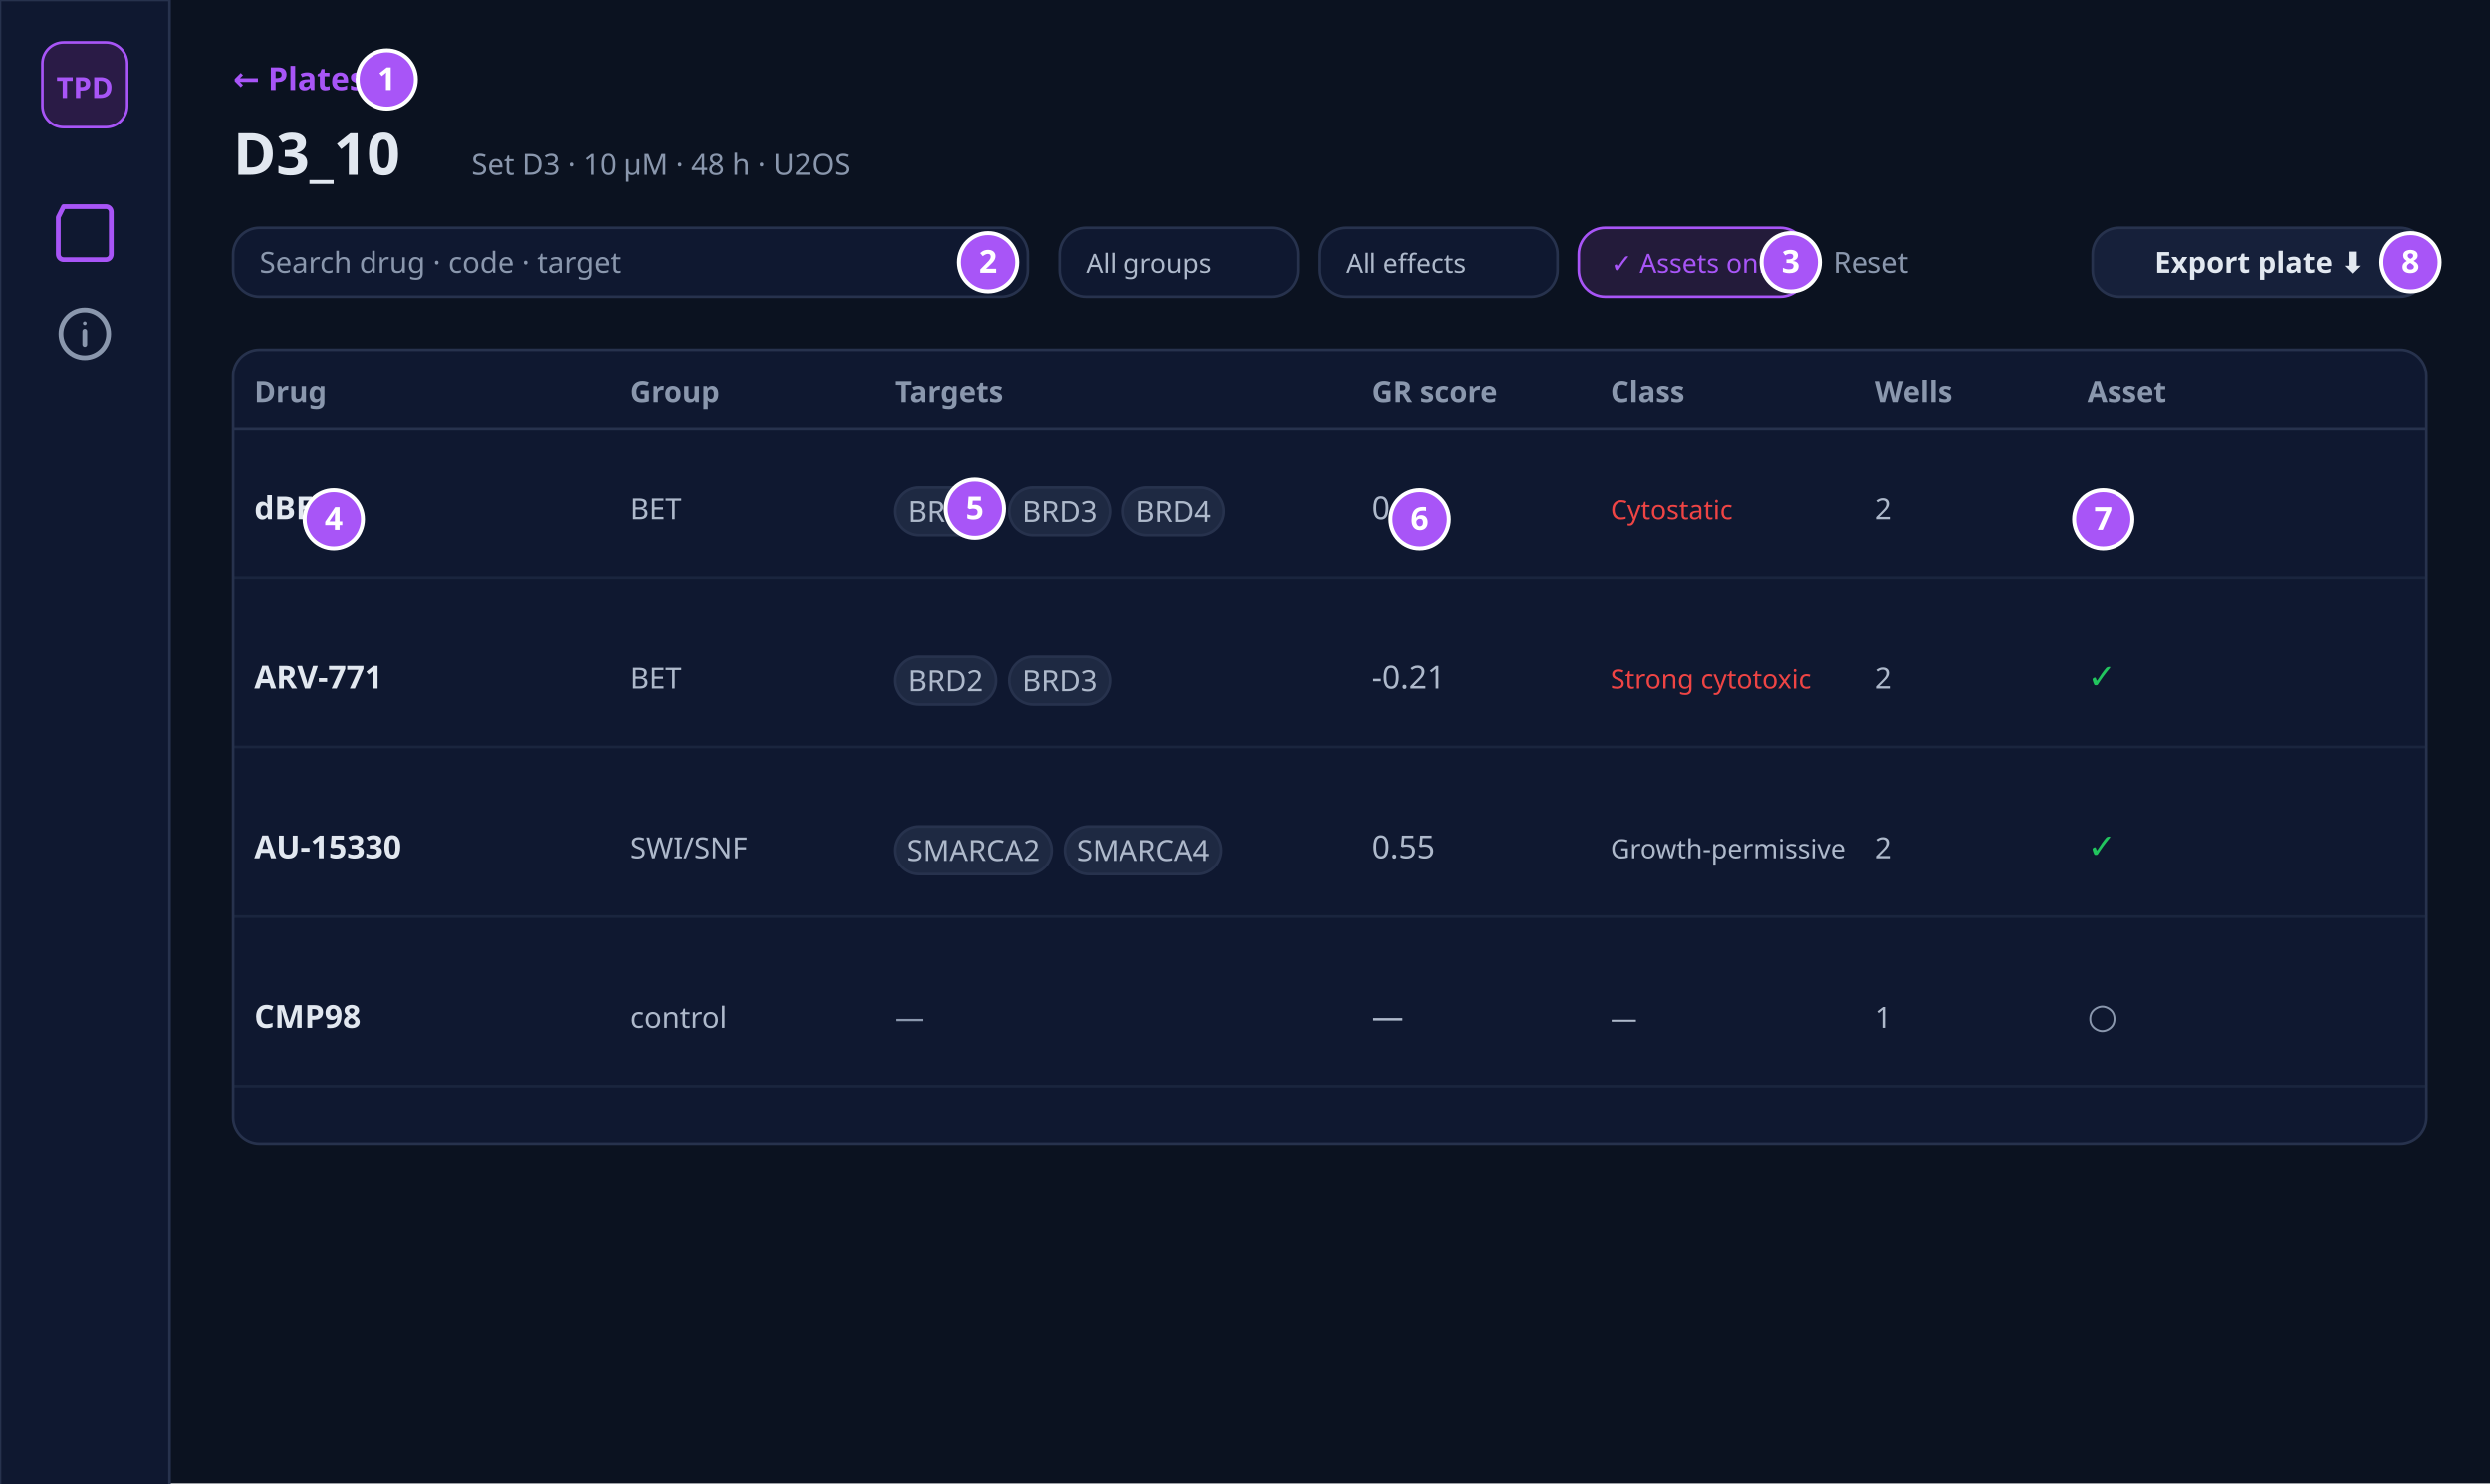
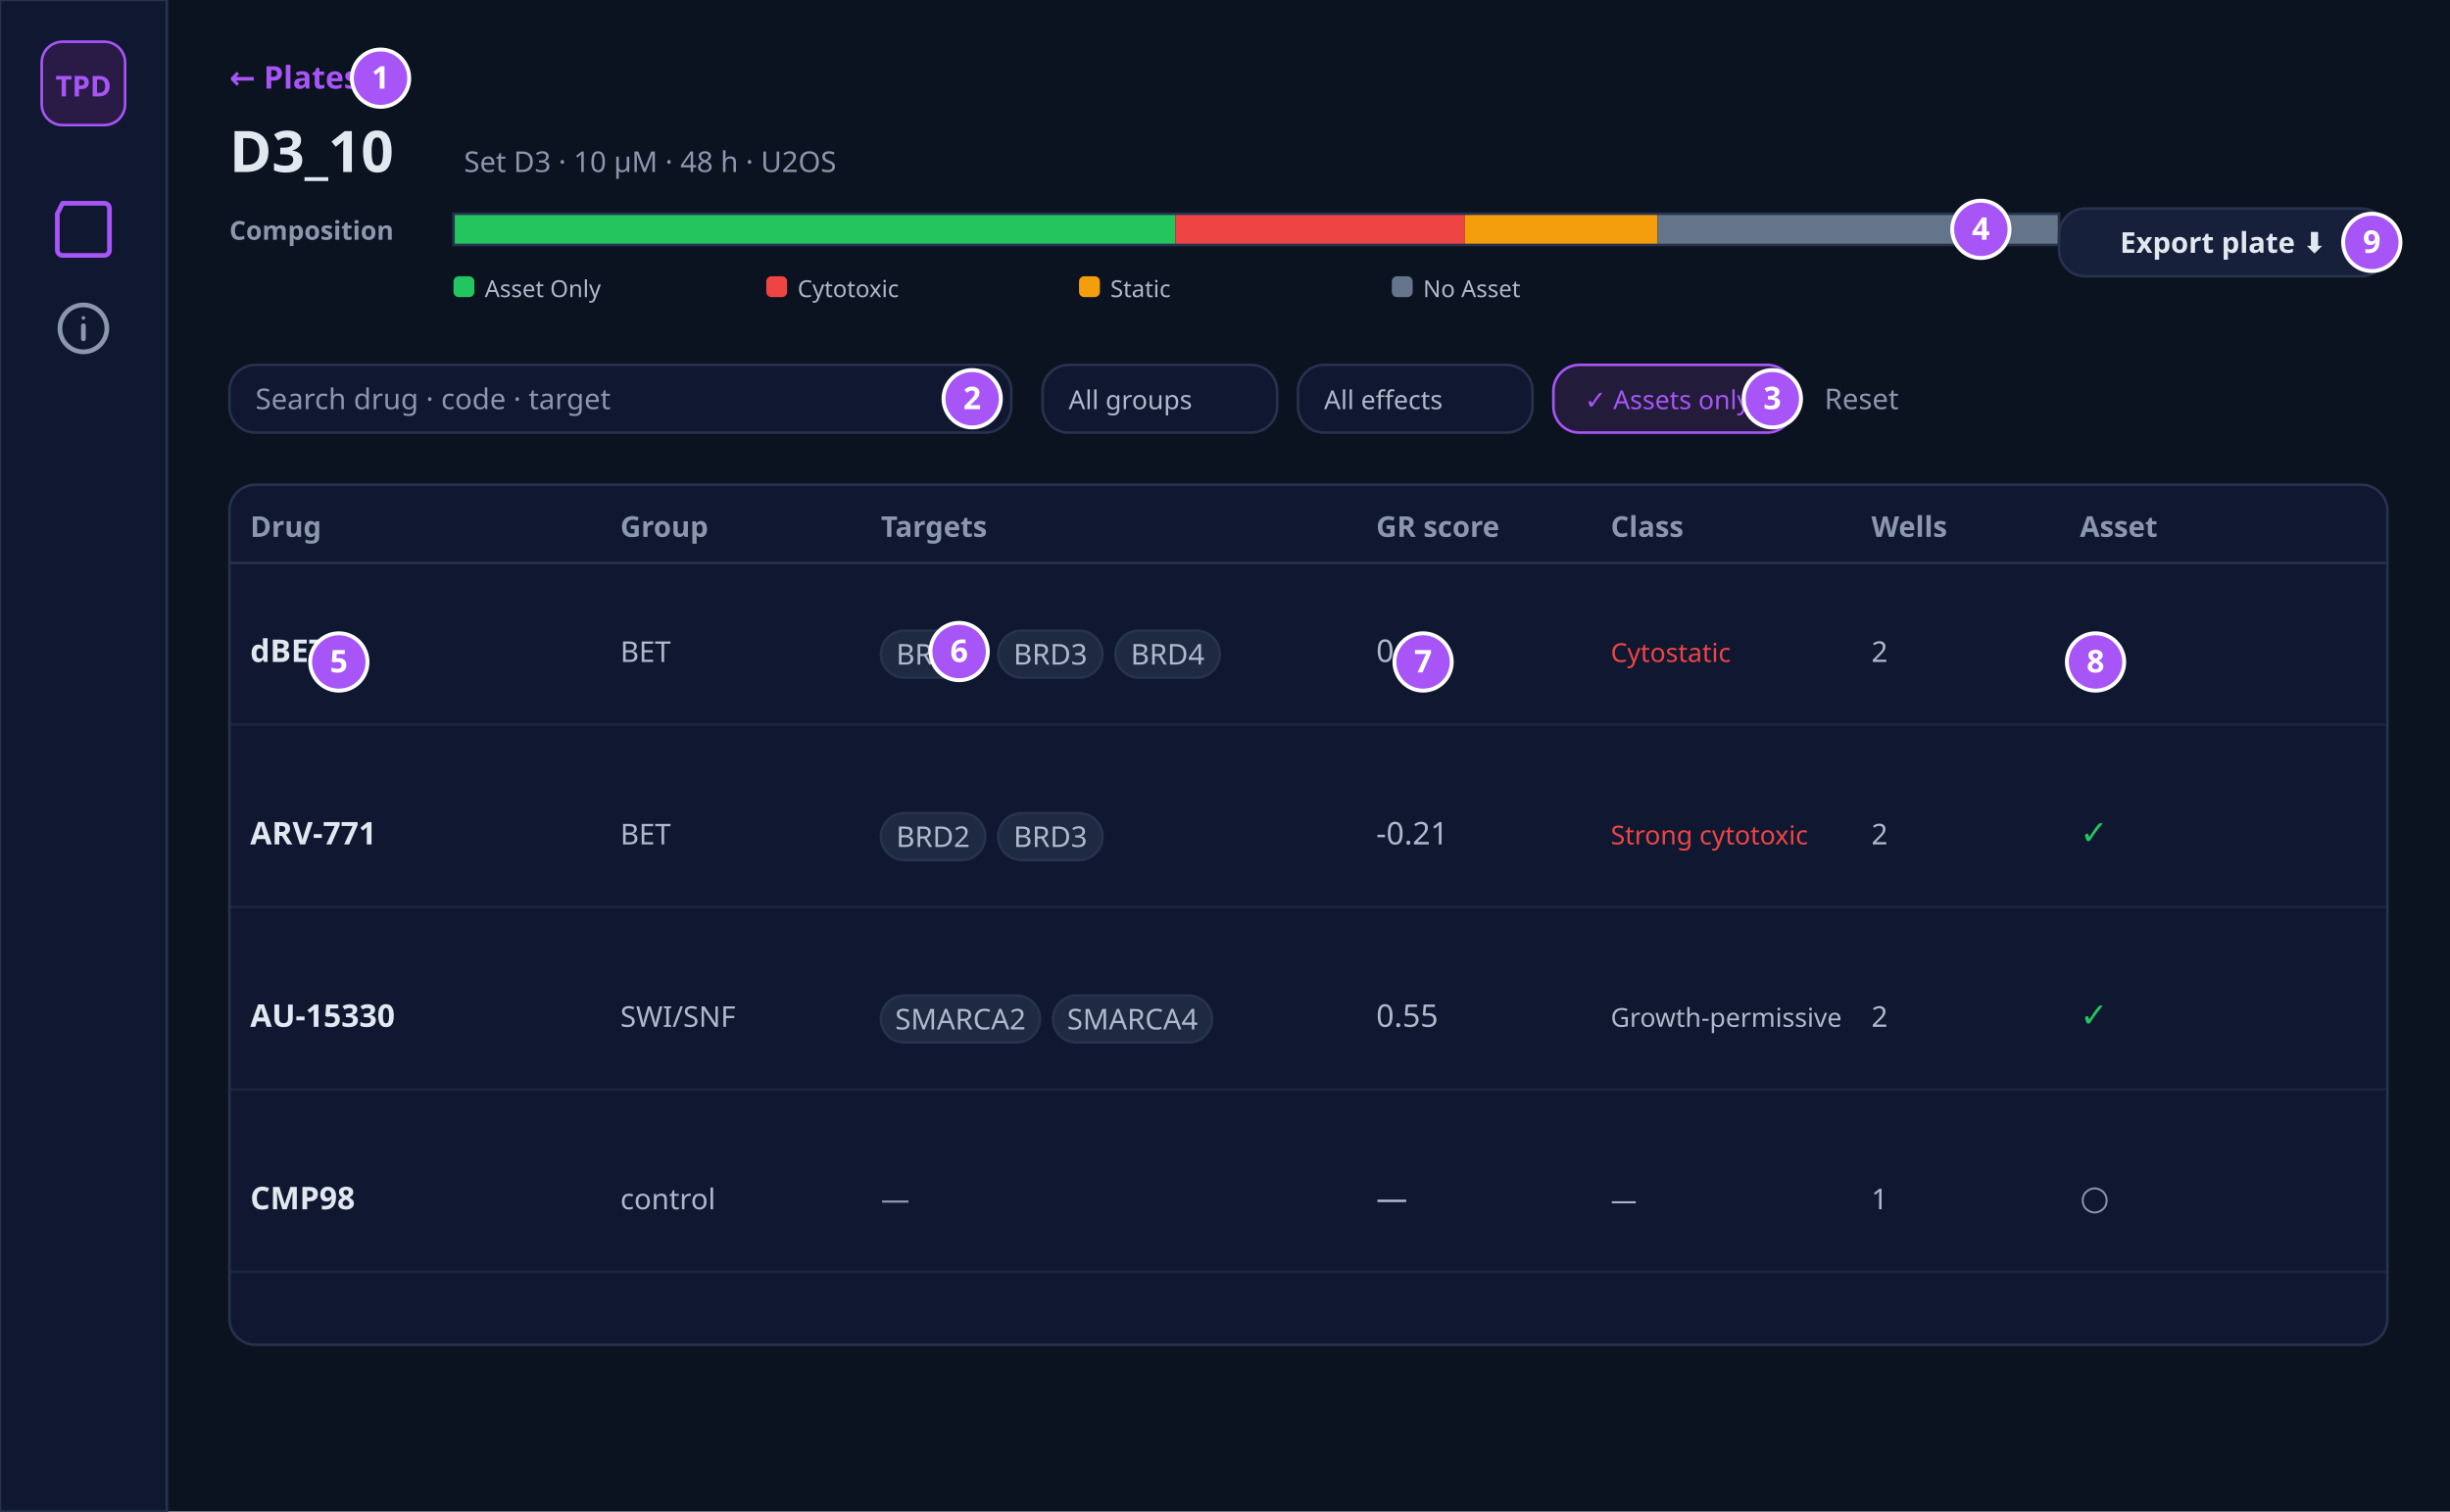
- <svg xmlns="http://www.w3.org/2000/svg" width="940" height="560" viewBox="0 0 940 560" font-family="Malgun Gothic, Segoe UI, sans-serif">
-   <rect width="940" height="560" fill="#0b1220" />
-   <rect x="0" y="0" width="64" height="9999" rx="0" fill="#0f1830" stroke="#27324d" stroke-width="1" />
-   <rect x="16" y="16" width="32" height="32" rx="8" fill="#2a1b46" stroke="#A855F7" stroke-width="1" />
+ <svg xmlns="http://www.w3.org/2000/svg" width="940" height="580" viewBox="0 0 940 580" font-family="Malgun Gothic, Segoe UI, sans-serif">
+   <rect width="940" height="580" fill="#0b1220" />
+   <rect x="0" y="0" width="64" height="580" rx="0" fill="#0f1830" stroke="#27324d" stroke-width="1" opacity="1" />
+   <rect x="16" y="16" width="32" height="32" rx="8" fill="#2a1b46" stroke="#A855F7" stroke-width="1" opacity="1" />
  <text x="32" y="37" font-size="11" fill="#A855F7" font-weight="700" text-anchor="middle">TPD</text>
  <path d="M24 78 H40 a2 2 0 0 1 2 2 V96 a2 2 0 0 1 -2 2 H24 a2 2 0 0 1 -2 -2 V82 Z" fill="none" stroke="#A855F7" stroke-width="1.8" stroke-linejoin="round" />
  <circle cx="32" cy="126" r="9" fill="none" stroke="#8a97ad" stroke-width="1.8" />
  <circle cx="32" cy="122" r="0.7" fill="#8a97ad" />
  <path d="M32 125v5" stroke="#8a97ad" stroke-width="1.8" stroke-linecap="round" />
  <text x="88" y="34" font-size="12" fill="#A855F7" font-weight="600" text-anchor="start">← Plates</text>
  <circle cx="146" cy="30" r="11" fill="#A855F7" stroke="#fff" stroke-width="1.5" />
  <text x="146" y="34" font-size="12" fill="#fff" font-weight="700" text-anchor="middle">1</text>
  <text x="88" y="66" font-size="22" fill="#E2E8F0" font-weight="700" text-anchor="start">D3_10</text>
  <text x="178" y="66" font-size="11" fill="#8a97ad" font-weight="400" text-anchor="start">Set D3 · 10 µM · 48 h · U2OS</text>
-   <rect x="88" y="86" width="300" height="26" rx="10" fill="#0f1830" stroke="#27324d" stroke-width="1" />
-   <text x="98" y="103" font-size="11" fill="#8a97ad" font-weight="400" text-anchor="start">Search drug · code · target</text>
-   <circle cx="373" cy="99" r="11" fill="#A855F7" stroke="#fff" stroke-width="1.5" />
-   <text x="373" y="103" font-size="12" fill="#fff" font-weight="700" text-anchor="middle">2</text>
-   <rect x="400" y="86" width="90" height="26" rx="10" fill="#0f1830" stroke="#27324d" stroke-width="1" />
-   <text x="410" y="103" font-size="10" fill="#aeb9cb" font-weight="400" text-anchor="start">All groups</text>
-   <rect x="498" y="86" width="90" height="26" rx="10" fill="#0f1830" stroke="#27324d" stroke-width="1" />
-   <text x="508" y="103" font-size="10" fill="#aeb9cb" font-weight="400" text-anchor="start">All effects</text>
-   <rect x="596" y="86" width="86" height="26" rx="10" fill="#231b3a" stroke="#A855F7" stroke-width="1" />
-   <text x="608" y="103" font-size="10" fill="#A855F7" font-weight="400" text-anchor="start">✓ Assets only</text>
-   <circle cx="676" cy="99" r="11" fill="#A855F7" stroke="#fff" stroke-width="1.5" />
-   <text x="676" y="103" font-size="12" fill="#fff" font-weight="700" text-anchor="middle">3</text>
-   <text x="692" y="103" font-size="11" fill="#8a97ad" font-weight="400" text-anchor="start">Reset</text>
-   <rect x="790" y="86" width="126" height="26" rx="10" fill="#16203a" stroke="#27324d" stroke-width="1" />
-   <text x="853" y="103" font-size="11" fill="#E2E8F0" font-weight="600" text-anchor="middle">Export plate ⬇</text>
-   <circle cx="910" cy="99" r="11" fill="#A855F7" stroke="#fff" stroke-width="1.5" />
-   <text x="910" y="103" font-size="12" fill="#fff" font-weight="700" text-anchor="middle">8</text>
-   <rect x="88" y="132" width="828" height="300" rx="10" fill="#0f1830" stroke="#27324d" stroke-width="1" />
-   <text x="96" y="152" font-size="11" fill="#8a97ad" font-weight="600" text-anchor="start">Drug</text>
-   <text x="238" y="152" font-size="11" fill="#8a97ad" font-weight="600" text-anchor="start">Group</text>
-   <text x="338" y="152" font-size="11" fill="#8a97ad" font-weight="600" text-anchor="start">Targets</text>
-   <text x="518" y="152" font-size="11" fill="#8a97ad" font-weight="600" text-anchor="start">GR score</text>
-   <text x="608" y="152" font-size="11" fill="#8a97ad" font-weight="600" text-anchor="start">Class</text>
-   <text x="708" y="152" font-size="11" fill="#8a97ad" font-weight="600" text-anchor="start">Wells</text>
-   <text x="788" y="152" font-size="11" fill="#8a97ad" font-weight="600" text-anchor="start">Asset</text>
-   <line x1="88" y1="162" x2="916" y2="162" stroke="#27324d" />
-   <text x="96" y="196" font-size="12" fill="#E2E8F0" font-weight="600" text-anchor="start">dBET6</text>
-   <text x="238" y="196" font-size="11" fill="#aeb9cb" font-weight="400" text-anchor="start">BET</text>
-   <rect x="338" y="184" width="38" height="18" rx="9" fill="#1e2942" stroke="#27324d" stroke-width="1" />
-   <text x="357.0" y="197" font-size="11" fill="#aeb9cb" font-weight="400" text-anchor="middle">BRD2</text>
-   <rect x="381" y="184" width="38" height="18" rx="9" fill="#1e2942" stroke="#27324d" stroke-width="1" />
-   <text x="400.0" y="197" font-size="11" fill="#aeb9cb" font-weight="400" text-anchor="middle">BRD3</text>
-   <rect x="424" y="184" width="38" height="18" rx="9" fill="#1e2942" stroke="#27324d" stroke-width="1" />
-   <text x="443.0" y="197" font-size="11" fill="#aeb9cb" font-weight="400" text-anchor="middle">BRD4</text>
-   <text x="518" y="196" font-size="12" fill="#aeb9cb" font-weight="400" text-anchor="start">0.12</text>
-   <text x="608" y="196" font-size="10" fill="#ef4444" font-weight="400" text-anchor="start">Cytostatic</text>
-   <text x="708" y="196" font-size="11" fill="#aeb9cb" font-weight="400" text-anchor="start">2</text>
-   <text x="788" y="196" font-size="13" fill="#22c55e" font-weight="400" text-anchor="start">✓</text>
-   <line x1="88" y1="218" x2="916" y2="218" stroke="#27324d" stroke-opacity="0.5" />
-   <text x="96" y="260" font-size="12" fill="#E2E8F0" font-weight="600" text-anchor="start">ARV-771</text>
-   <text x="238" y="260" font-size="11" fill="#aeb9cb" font-weight="400" text-anchor="start">BET</text>
-   <rect x="338" y="248" width="38" height="18" rx="9" fill="#1e2942" stroke="#27324d" stroke-width="1" />
-   <text x="357.0" y="261" font-size="11" fill="#aeb9cb" font-weight="400" text-anchor="middle">BRD2</text>
-   <rect x="381" y="248" width="38" height="18" rx="9" fill="#1e2942" stroke="#27324d" stroke-width="1" />
-   <text x="400.0" y="261" font-size="11" fill="#aeb9cb" font-weight="400" text-anchor="middle">BRD3</text>
-   <text x="518" y="260" font-size="12" fill="#aeb9cb" font-weight="400" text-anchor="start">-0.21</text>
-   <text x="608" y="260" font-size="10" fill="#ef4444" font-weight="400" text-anchor="start">Strong cytotoxic</text>
-   <text x="708" y="260" font-size="11" fill="#aeb9cb" font-weight="400" text-anchor="start">2</text>
-   <text x="788" y="260" font-size="13" fill="#22c55e" font-weight="400" text-anchor="start">✓</text>
-   <line x1="88" y1="282" x2="916" y2="282" stroke="#27324d" stroke-opacity="0.5" />
-   <text x="96" y="324" font-size="12" fill="#E2E8F0" font-weight="600" text-anchor="start">AU-15330</text>
-   <text x="238" y="324" font-size="11" fill="#aeb9cb" font-weight="400" text-anchor="start">SWI/SNF</text>
-   <rect x="338" y="312" width="59" height="18" rx="9" fill="#1e2942" stroke="#27324d" stroke-width="1" />
-   <text x="367.5" y="325" font-size="11" fill="#aeb9cb" font-weight="400" text-anchor="middle">SMARCA2</text>
-   <rect x="402" y="312" width="59" height="18" rx="9" fill="#1e2942" stroke="#27324d" stroke-width="1" />
-   <text x="431.5" y="325" font-size="11" fill="#aeb9cb" font-weight="400" text-anchor="middle">SMARCA4</text>
-   <text x="518" y="324" font-size="12" fill="#aeb9cb" font-weight="400" text-anchor="start">0.55</text>
-   <text x="608" y="324" font-size="10" fill="#aeb9cb" font-weight="400" text-anchor="start">Growth-permissive</text>
-   <text x="708" y="324" font-size="11" fill="#aeb9cb" font-weight="400" text-anchor="start">2</text>
-   <text x="788" y="324" font-size="13" fill="#22c55e" font-weight="400" text-anchor="start">✓</text>
-   <line x1="88" y1="346" x2="916" y2="346" stroke="#27324d" stroke-opacity="0.5" />
-   <text x="96" y="388" font-size="12" fill="#E2E8F0" font-weight="600" text-anchor="start">CMP98</text>
-   <text x="238" y="388" font-size="11" fill="#aeb9cb" font-weight="400" text-anchor="start">control</text>
-   <text x="338" y="388" font-size="11" fill="#8a97ad" font-weight="400" text-anchor="start">—</text>
-   <text x="518" y="388" font-size="12" fill="#aeb9cb" font-weight="400" text-anchor="start">—</text>
-   <text x="608" y="388" font-size="10" fill="#aeb9cb" font-weight="400" text-anchor="start">—</text>
-   <text x="708" y="388" font-size="11" fill="#aeb9cb" font-weight="400" text-anchor="start">1</text>
-   <text x="788" y="388" font-size="13" fill="#8a97ad" font-weight="400" text-anchor="start">○</text>
-   <line x1="88" y1="410" x2="916" y2="410" stroke="#27324d" stroke-opacity="0.5" />
-   <circle cx="126" cy="196" r="11" fill="#A855F7" stroke="#fff" stroke-width="1.5" />
-   <text x="126" y="200" font-size="12" fill="#fff" font-weight="700" text-anchor="middle">4</text>
-   <circle cx="368" cy="192" r="11" fill="#A855F7" stroke="#fff" stroke-width="1.5" />
-   <text x="368" y="196" font-size="12" fill="#fff" font-weight="700" text-anchor="middle">5</text>
-   <circle cx="536" cy="196" r="11" fill="#A855F7" stroke="#fff" stroke-width="1.5" />
-   <text x="536" y="200" font-size="12" fill="#fff" font-weight="700" text-anchor="middle">6</text>
-   <circle cx="794" cy="196" r="11" fill="#A855F7" stroke="#fff" stroke-width="1.5" />
-   <text x="794" y="200" font-size="12" fill="#fff" font-weight="700" text-anchor="middle">7</text>
+   <text x="88" y="92" font-size="10" fill="#8a97ad" font-weight="600" text-anchor="start">Composition</text>
+   <rect x="174" y="82" width="277" height="12" fill="#22c55e" />
+   <rect x="451" y="82" width="111" height="12" fill="#ef4444" />
+   <rect x="562" y="82" width="74" height="12" fill="#F59E0B" />
+   <rect x="636" y="82" width="154" height="12" fill="#64748b" />
+   <rect x="174" y="82" width="616" height="12" fill="none" stroke="#27324d" />
+   <rect x="174" y="106" width="8" height="8" rx="2" fill="#22c55e" />
+   <text x="186" y="114" font-size="9" fill="#aeb9cb" font-weight="400" text-anchor="start">Asset Only</text>
+   <rect x="294" y="106" width="8" height="8" rx="2" fill="#ef4444" />
+   <text x="306" y="114" font-size="9" fill="#aeb9cb" font-weight="400" text-anchor="start">Cytotoxic</text>
+   <rect x="414" y="106" width="8" height="8" rx="2" fill="#F59E0B" />
+   <text x="426" y="114" font-size="9" fill="#aeb9cb" font-weight="400" text-anchor="start">Static</text>
+   <rect x="534" y="106" width="8" height="8" rx="2" fill="#64748b" />
+   <text x="546" y="114" font-size="9" fill="#aeb9cb" font-weight="400" text-anchor="start">No Asset</text>
+   <circle cx="760" cy="88" r="11" fill="#A855F7" stroke="#fff" stroke-width="1.5" />
+   <text x="760" y="92" font-size="12" fill="#fff" font-weight="700" text-anchor="middle">4</text>
+   <rect x="790" y="80" width="126" height="26" rx="10" fill="#16203a" stroke="#27324d" stroke-width="1" opacity="1" />
+   <text x="853" y="97" font-size="11" fill="#E2E8F0" font-weight="600" text-anchor="middle">Export plate ⬇</text>
+   <circle cx="910" cy="93" r="11" fill="#A855F7" stroke="#fff" stroke-width="1.5" />
+   <text x="910" y="97" font-size="12" fill="#fff" font-weight="700" text-anchor="middle">9</text>
+   <rect x="88" y="140" width="300" height="26" rx="10" fill="#0f1830" stroke="#27324d" stroke-width="1" opacity="1" />
+   <text x="98" y="157" font-size="11" fill="#8a97ad" font-weight="400" text-anchor="start">Search drug · code · target</text>
+   <circle cx="373" cy="153" r="11" fill="#A855F7" stroke="#fff" stroke-width="1.5" />
+   <text x="373" y="157" font-size="12" fill="#fff" font-weight="700" text-anchor="middle">2</text>
+   <rect x="400" y="140" width="90" height="26" rx="10" fill="#0f1830" stroke="#27324d" stroke-width="1" opacity="1" />
+   <text x="410" y="157" font-size="10" fill="#aeb9cb" font-weight="400" text-anchor="start">All groups</text>
+   <rect x="498" y="140" width="90" height="26" rx="10" fill="#0f1830" stroke="#27324d" stroke-width="1" opacity="1" />
+   <text x="508" y="157" font-size="10" fill="#aeb9cb" font-weight="400" text-anchor="start">All effects</text>
+   <rect x="596" y="140" width="92" height="26" rx="10" fill="#231b3a" stroke="#A855F7" stroke-width="1" opacity="1" />
+   <text x="608" y="157" font-size="10" fill="#A855F7" font-weight="400" text-anchor="start">✓ Assets only</text>
+   <circle cx="680" cy="153" r="11" fill="#A855F7" stroke="#fff" stroke-width="1.5" />
+   <text x="680" y="157" font-size="12" fill="#fff" font-weight="700" text-anchor="middle">3</text>
+   <text x="700" y="157" font-size="11" fill="#8a97ad" font-weight="400" text-anchor="start">Reset</text>
+   <rect x="88" y="186" width="828" height="330" rx="10" fill="#0f1830" stroke="#27324d" stroke-width="1" opacity="1" />
+   <text x="96" y="206" font-size="11" fill="#8a97ad" font-weight="600" text-anchor="start">Drug</text>
+   <text x="238" y="206" font-size="11" fill="#8a97ad" font-weight="600" text-anchor="start">Group</text>
+   <text x="338" y="206" font-size="11" fill="#8a97ad" font-weight="600" text-anchor="start">Targets</text>
+   <text x="528" y="206" font-size="11" fill="#8a97ad" font-weight="600" text-anchor="start">GR score</text>
+   <text x="618" y="206" font-size="11" fill="#8a97ad" font-weight="600" text-anchor="start">Class</text>
+   <text x="718" y="206" font-size="11" fill="#8a97ad" font-weight="600" text-anchor="start">Wells</text>
+   <text x="798" y="206" font-size="11" fill="#8a97ad" font-weight="600" text-anchor="start">Asset</text>
+   <line x1="88" y1="216" x2="916" y2="216" stroke="#27324d" />
+   <text x="96" y="254" font-size="12" fill="#E2E8F0" font-weight="600" text-anchor="start">dBET6</text>
+   <text x="238" y="254" font-size="11" fill="#aeb9cb" font-weight="400" text-anchor="start">BET</text>
+   <rect x="338" y="242" width="40" height="18" rx="9" fill="#1e2942" stroke="#27324d" stroke-width="1" opacity="1" />
+   <text x="358.0" y="255" font-size="11" fill="#aeb9cb" font-weight="400" text-anchor="middle">BRD2</text>
+   <rect x="383" y="242" width="40" height="18" rx="9" fill="#1e2942" stroke="#27324d" stroke-width="1" opacity="1" />
+   <text x="403.0" y="255" font-size="11" fill="#aeb9cb" font-weight="400" text-anchor="middle">BRD3</text>
+   <rect x="428" y="242" width="40" height="18" rx="9" fill="#1e2942" stroke="#27324d" stroke-width="1" opacity="1" />
+   <text x="448.0" y="255" font-size="11" fill="#aeb9cb" font-weight="400" text-anchor="middle">BRD4</text>
+   <text x="528" y="254" font-size="12" fill="#aeb9cb" font-weight="400" text-anchor="start">0.12</text>
+   <text x="618" y="254" font-size="10" fill="#ef4444" font-weight="400" text-anchor="start">Cytostatic</text>
+   <text x="718" y="254" font-size="11" fill="#aeb9cb" font-weight="400" text-anchor="start">2</text>
+   <text x="798" y="254" font-size="13" fill="#22c55e" font-weight="400" text-anchor="start">✓</text>
+   <line x1="88" y1="278" x2="916" y2="278" stroke="#27324d" stroke-opacity="0.5" />
+   <text x="96" y="324" font-size="12" fill="#E2E8F0" font-weight="600" text-anchor="start">ARV-771</text>
+   <text x="238" y="324" font-size="11" fill="#aeb9cb" font-weight="400" text-anchor="start">BET</text>
+   <rect x="338" y="312" width="40" height="18" rx="9" fill="#1e2942" stroke="#27324d" stroke-width="1" opacity="1" />
+   <text x="358.0" y="325" font-size="11" fill="#aeb9cb" font-weight="400" text-anchor="middle">BRD2</text>
+   <rect x="383" y="312" width="40" height="18" rx="9" fill="#1e2942" stroke="#27324d" stroke-width="1" opacity="1" />
+   <text x="403.0" y="325" font-size="11" fill="#aeb9cb" font-weight="400" text-anchor="middle">BRD3</text>
+   <text x="528" y="324" font-size="12" fill="#aeb9cb" font-weight="400" text-anchor="start">-0.21</text>
+   <text x="618" y="324" font-size="10" fill="#ef4444" font-weight="400" text-anchor="start">Strong cytotoxic</text>
+   <text x="718" y="324" font-size="11" fill="#aeb9cb" font-weight="400" text-anchor="start">2</text>
+   <text x="798" y="324" font-size="13" fill="#22c55e" font-weight="400" text-anchor="start">✓</text>
+   <line x1="88" y1="348" x2="916" y2="348" stroke="#27324d" stroke-opacity="0.5" />
+   <text x="96" y="394" font-size="12" fill="#E2E8F0" font-weight="600" text-anchor="start">AU-15330</text>
+   <text x="238" y="394" font-size="11" fill="#aeb9cb" font-weight="400" text-anchor="start">SWI/SNF</text>
+   <rect x="338" y="382" width="61" height="18" rx="9" fill="#1e2942" stroke="#27324d" stroke-width="1" opacity="1" />
+   <text x="368.5" y="395" font-size="11" fill="#aeb9cb" font-weight="400" text-anchor="middle">SMARCA2</text>
+   <rect x="404" y="382" width="61" height="18" rx="9" fill="#1e2942" stroke="#27324d" stroke-width="1" opacity="1" />
+   <text x="434.5" y="395" font-size="11" fill="#aeb9cb" font-weight="400" text-anchor="middle">SMARCA4</text>
+   <text x="528" y="394" font-size="12" fill="#aeb9cb" font-weight="400" text-anchor="start">0.55</text>
+   <text x="618" y="394" font-size="10" fill="#aeb9cb" font-weight="400" text-anchor="start">Growth-permissive</text>
+   <text x="718" y="394" font-size="11" fill="#aeb9cb" font-weight="400" text-anchor="start">2</text>
+   <text x="798" y="394" font-size="13" fill="#22c55e" font-weight="400" text-anchor="start">✓</text>
+   <line x1="88" y1="418" x2="916" y2="418" stroke="#27324d" stroke-opacity="0.5" />
+   <text x="96" y="464" font-size="12" fill="#E2E8F0" font-weight="600" text-anchor="start">CMP98</text>
+   <text x="238" y="464" font-size="11" fill="#aeb9cb" font-weight="400" text-anchor="start">control</text>
+   <text x="338" y="464" font-size="11" fill="#8a97ad" font-weight="400" text-anchor="start">—</text>
+   <text x="528" y="464" font-size="12" fill="#aeb9cb" font-weight="400" text-anchor="start">—</text>
+   <text x="618" y="464" font-size="10" fill="#aeb9cb" font-weight="400" text-anchor="start">—</text>
+   <text x="718" y="464" font-size="11" fill="#aeb9cb" font-weight="400" text-anchor="start">1</text>
+   <text x="798" y="464" font-size="13" fill="#8a97ad" font-weight="400" text-anchor="start">○</text>
+   <line x1="88" y1="488" x2="916" y2="488" stroke="#27324d" stroke-opacity="0.5" />
+   <circle cx="130" cy="254" r="11" fill="#A855F7" stroke="#fff" stroke-width="1.5" />
+   <text x="130" y="258" font-size="12" fill="#fff" font-weight="700" text-anchor="middle">5</text>
+   <circle cx="368" cy="250" r="11" fill="#A855F7" stroke="#fff" stroke-width="1.5" />
+   <text x="368" y="254" font-size="12" fill="#fff" font-weight="700" text-anchor="middle">6</text>
+   <circle cx="546" cy="254" r="11" fill="#A855F7" stroke="#fff" stroke-width="1.5" />
+   <text x="546" y="258" font-size="12" fill="#fff" font-weight="700" text-anchor="middle">7</text>
+   <circle cx="804" cy="254" r="11" fill="#A855F7" stroke="#fff" stroke-width="1.5" />
+   <text x="804" y="258" font-size="12" fill="#fff" font-weight="700" text-anchor="middle">8</text>
</svg>
